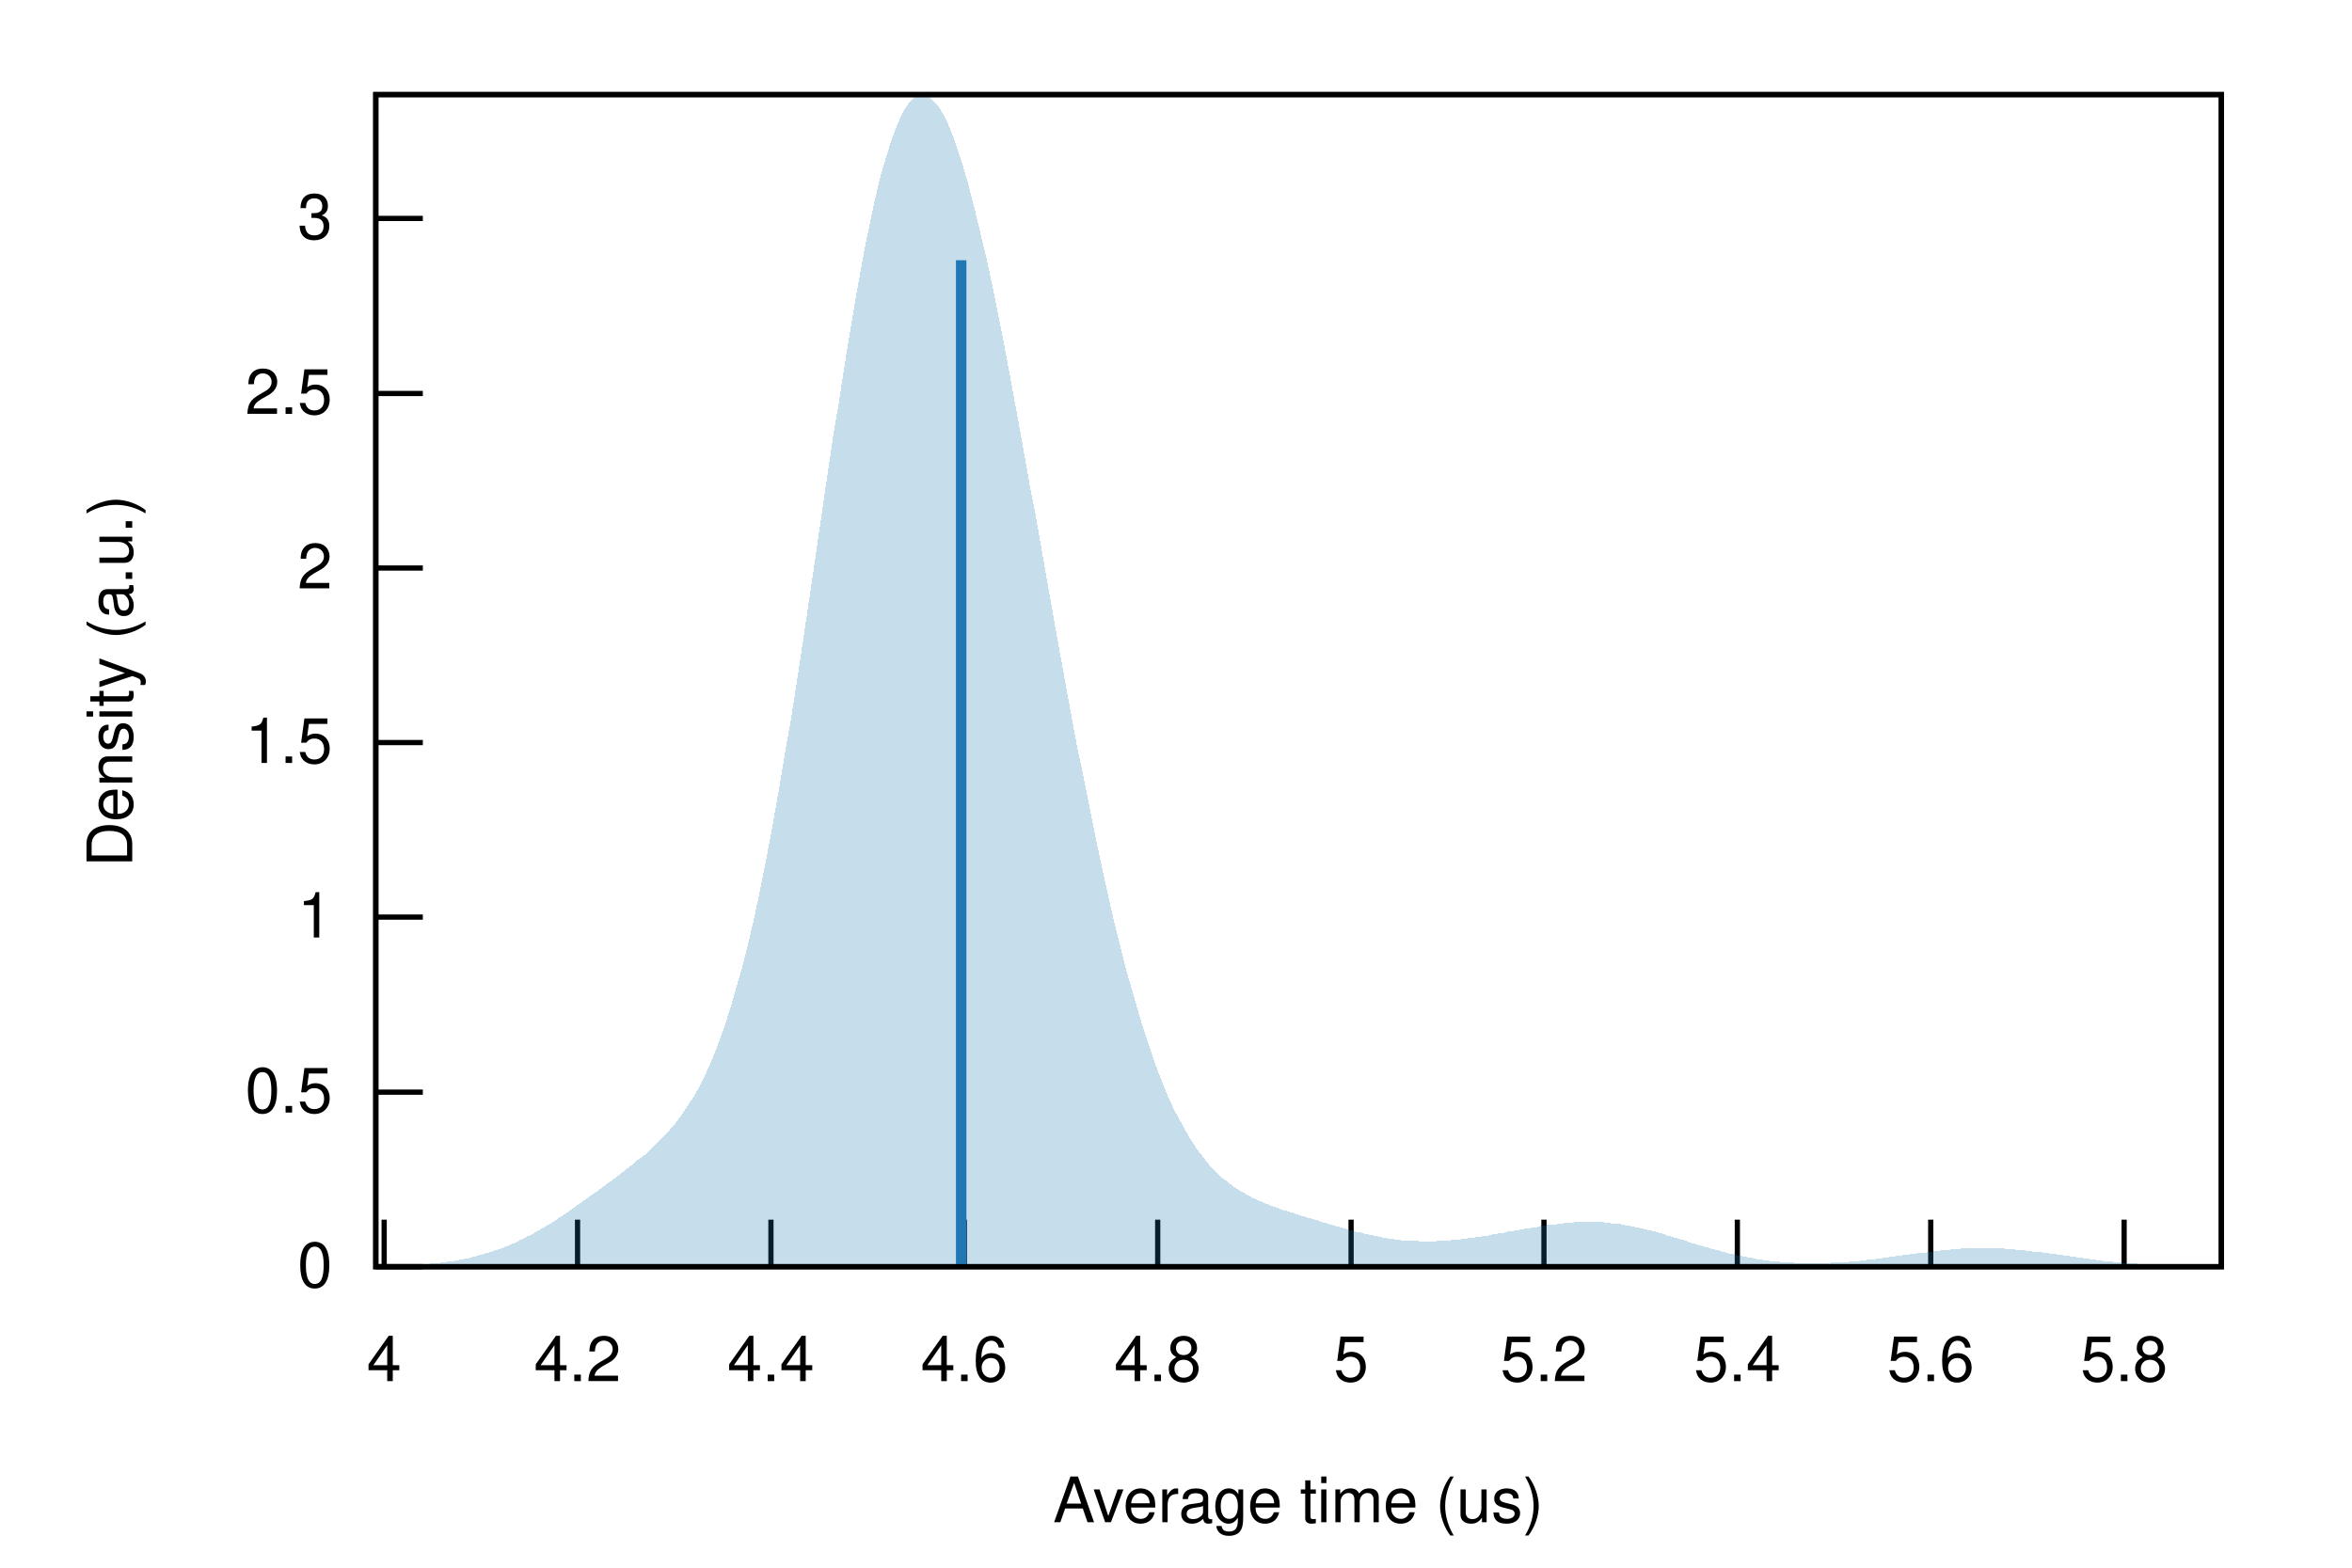
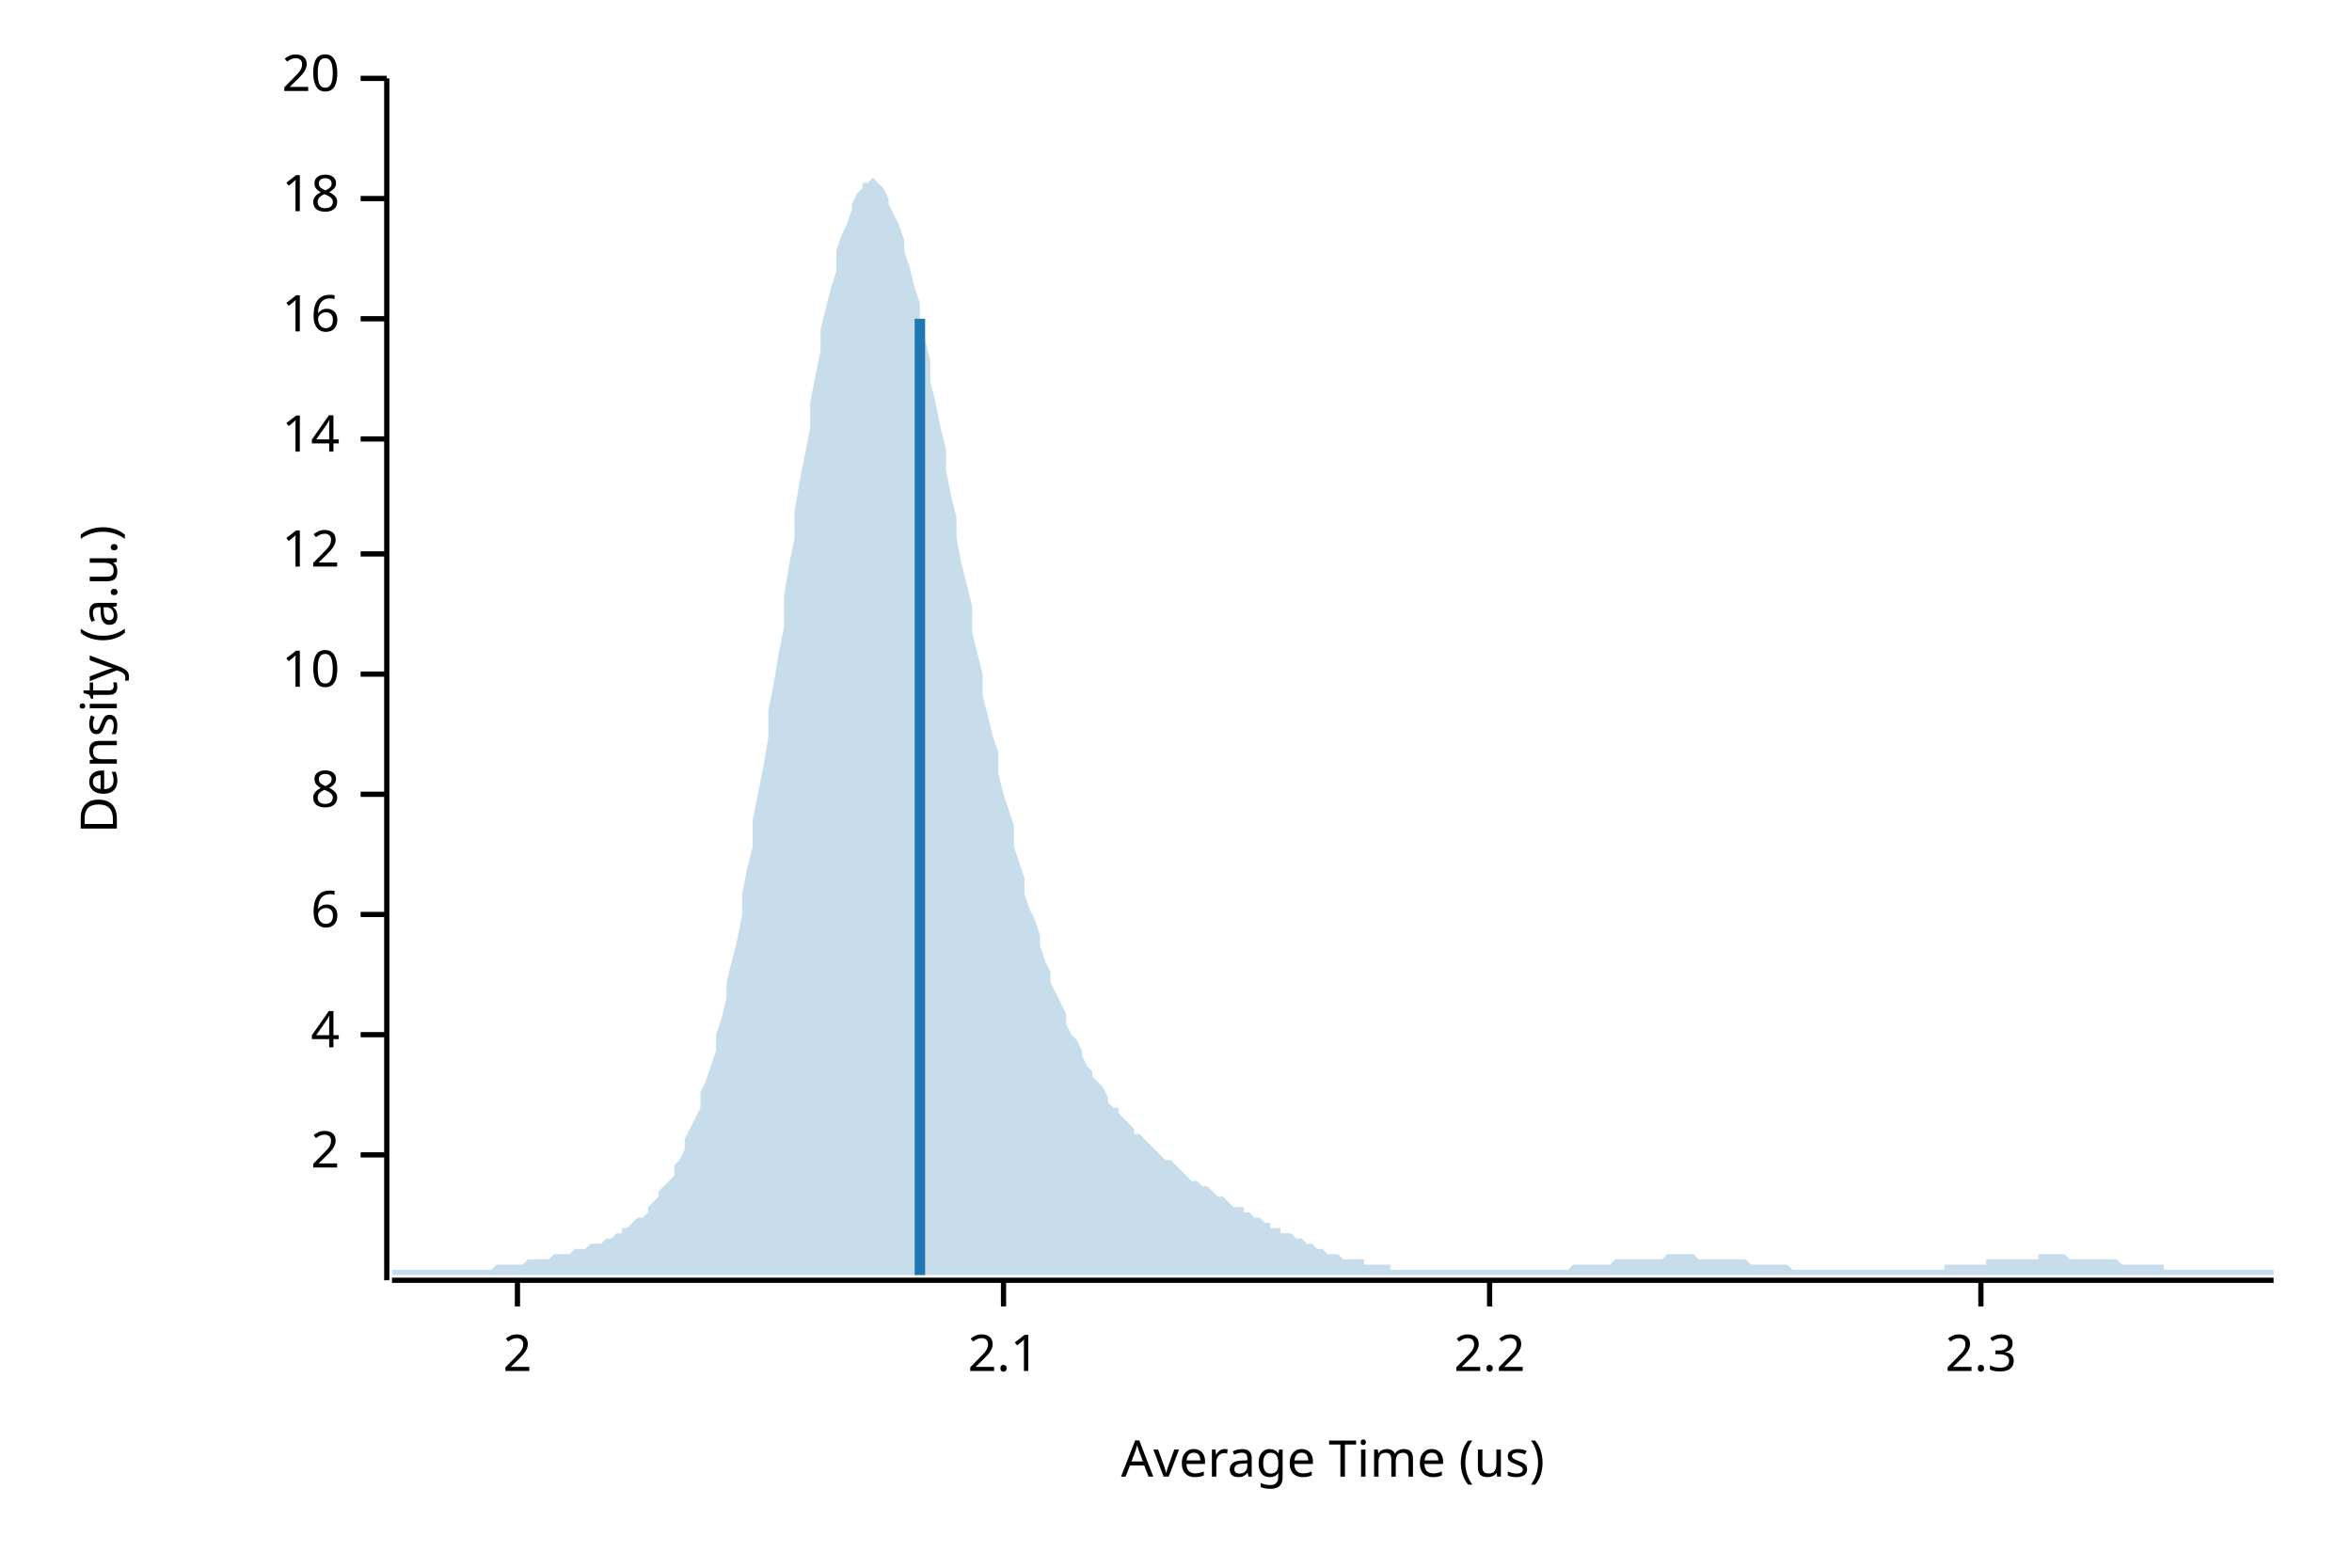
- <svg xmlns="http://www.w3.org/2000/svg" xmlns:xlink="http://www.w3.org/1999/xlink" viewBox="0 0 450 300">
-   <g id="gnuplot_canvas">
-     <rect x="0" y="0" width="450" height="300" fill="none" />
-     <defs>
-       <circle id="gpDot" r="0.5" stroke-width="0.5" stroke="currentColor" />
-       <path id="gpPt0" stroke-width="0.222" stroke="currentColor" d="M-1,0 h2 M0,-1 v2" />
-       <path id="gpPt1" stroke-width="0.222" stroke="currentColor" d="M-1,-1 L1,1 M1,-1 L-1,1" />
-       <path id="gpPt2" stroke-width="0.222" stroke="currentColor" d="M-1,0 L1,0 M0,-1 L0,1 M-1,-1 L1,1 M-1,1 L1,-1" />
-       <rect id="gpPt3" stroke-width="0.222" stroke="currentColor" x="-1" y="-1" width="2" height="2" />
-       <rect id="gpPt4" stroke-width="0.222" stroke="currentColor" fill="currentColor" x="-1" y="-1" width="2" height="2" />
-       <circle id="gpPt5" stroke-width="0.222" stroke="currentColor" cx="0" cy="0" r="1" />
-       <use xlink:href="#gpPt5" id="gpPt6" fill="currentColor" stroke="none" />
-       <path id="gpPt7" stroke-width="0.222" stroke="currentColor" d="M0,-1.33 L-1.33,0.67 L1.33,0.67 z" />
-       <use xlink:href="#gpPt7" id="gpPt8" fill="currentColor" stroke="none" />
-       <use xlink:href="#gpPt7" id="gpPt9" stroke="currentColor" transform="rotate(180)" />
-       <use xlink:href="#gpPt9" id="gpPt10" fill="currentColor" stroke="none" />
-       <use xlink:href="#gpPt3" id="gpPt11" stroke="currentColor" transform="rotate(45)" />
-       <use xlink:href="#gpPt11" id="gpPt12" fill="currentColor" stroke="none" />
-       <path id="gpPt13" stroke-width="0.222" stroke="currentColor" d="M0,1.330 L1.265,0.411 L0.782,-1.067 L-0.782,-1.076 L-1.265,0.411 z" />
-       <use xlink:href="#gpPt13" id="gpPt14" fill="currentColor" stroke="none" />
-       <filter id="textbox" filterUnits="objectBoundingBox" x="0" y="0" height="1" width="1">
-         <feFlood flood-color="white" flood-opacity="1" result="bgnd" />
-         <feComposite in="SourceGraphic" in2="bgnd" operator="atop" />
-       </filter>
-       <filter id="greybox" filterUnits="objectBoundingBox" x="0" y="0" height="1" width="1">
-         <feFlood flood-color="lightgrey" flood-opacity="1" result="grey" />
-         <feComposite in="SourceGraphic" in2="grey" operator="atop" />
-       </filter>
-     </defs>
-     <g fill="none" color="white" stroke="currentColor" stroke-width="1.00" stroke-linecap="butt" stroke-linejoin="miter">
- </g>
-     <g fill="none" color="black" stroke="currentColor" stroke-width="1.00" stroke-linecap="butt" stroke-linejoin="miter">
-       <path stroke="black" d="M71.9,242.4 L80.9,242.4  " />
-       <g transform="translate(63.6,246.3)" stroke="none" fill="black" font-family="Helvetica" font-size="12.00" text-anchor="end">
-         <text>
-           <tspan font-family="Helvetica"> 0</tspan>
-         </text>
-       </g>
-     </g>
-     <g fill="none" color="black" stroke="currentColor" stroke-width="1.00" stroke-linecap="butt" stroke-linejoin="miter">
-       <path stroke="black" d="M71.9,209.0 L80.9,209.0  " />
-       <g transform="translate(63.6,212.9)" stroke="none" fill="black" font-family="Helvetica" font-size="12.00" text-anchor="end">
-         <text>
-           <tspan font-family="Helvetica"> 0.5</tspan>
-         </text>
-       </g>
-     </g>
-     <g fill="none" color="black" stroke="currentColor" stroke-width="1.00" stroke-linecap="butt" stroke-linejoin="miter">
-       <path stroke="black" d="M71.9,175.5 L80.9,175.5  " />
-       <g transform="translate(63.6,179.4)" stroke="none" fill="black" font-family="Helvetica" font-size="12.00" text-anchor="end">
-         <text>
-           <tspan font-family="Helvetica"> 1</tspan>
-         </text>
-       </g>
-     </g>
-     <g fill="none" color="black" stroke="currentColor" stroke-width="1.00" stroke-linecap="butt" stroke-linejoin="miter">
-       <path stroke="black" d="M71.9,142.1 L80.9,142.1  " />
-       <g transform="translate(63.6,146.0)" stroke="none" fill="black" font-family="Helvetica" font-size="12.00" text-anchor="end">
-         <text>
-           <tspan font-family="Helvetica"> 1.5</tspan>
-         </text>
-       </g>
-     </g>
-     <g fill="none" color="black" stroke="currentColor" stroke-width="1.00" stroke-linecap="butt" stroke-linejoin="miter">
-       <path stroke="black" d="M71.9,108.7 L80.9,108.7  " />
-       <g transform="translate(63.6,112.6)" stroke="none" fill="black" font-family="Helvetica" font-size="12.00" text-anchor="end">
-         <text>
-           <tspan font-family="Helvetica"> 2</tspan>
-         </text>
-       </g>
-     </g>
-     <g fill="none" color="black" stroke="currentColor" stroke-width="1.00" stroke-linecap="butt" stroke-linejoin="miter">
-       <path stroke="black" d="M71.9,75.3 L80.9,75.3  " />
-       <g transform="translate(63.6,79.2)" stroke="none" fill="black" font-family="Helvetica" font-size="12.00" text-anchor="end">
-         <text>
-           <tspan font-family="Helvetica"> 2.5</tspan>
-         </text>
-       </g>
-     </g>
-     <g fill="none" color="black" stroke="currentColor" stroke-width="1.00" stroke-linecap="butt" stroke-linejoin="miter">
-       <path stroke="black" d="M71.9,41.8 L80.9,41.8  " />
-       <g transform="translate(63.6,45.7)" stroke="none" fill="black" font-family="Helvetica" font-size="12.00" text-anchor="end">
-         <text>
-           <tspan font-family="Helvetica"> 3</tspan>
-         </text>
-       </g>
-     </g>
-     <g fill="none" color="black" stroke="currentColor" stroke-width="1.00" stroke-linecap="butt" stroke-linejoin="miter">
-       <path stroke="black" d="M73.5,242.4 L73.5,233.4  " />
-       <g transform="translate(73.5,264.3)" stroke="none" fill="black" font-family="Helvetica" font-size="12.00" text-anchor="middle">
-         <text>
-           <tspan font-family="Helvetica"> 4</tspan>
-         </text>
-       </g>
-     </g>
-     <g fill="none" color="black" stroke="currentColor" stroke-width="1.00" stroke-linecap="butt" stroke-linejoin="miter">
-       <path stroke="black" d="M110.5,242.4 L110.5,233.4  " />
-       <g transform="translate(110.5,264.3)" stroke="none" fill="black" font-family="Helvetica" font-size="12.00" text-anchor="middle">
-         <text>
-           <tspan font-family="Helvetica"> 4.2</tspan>
-         </text>
-       </g>
-     </g>
-     <g fill="none" color="black" stroke="currentColor" stroke-width="1.00" stroke-linecap="butt" stroke-linejoin="miter">
-       <path stroke="black" d="M147.5,242.4 L147.5,233.4  " />
-       <g transform="translate(147.5,264.3)" stroke="none" fill="black" font-family="Helvetica" font-size="12.00" text-anchor="middle">
-         <text>
-           <tspan font-family="Helvetica"> 4.4</tspan>
-         </text>
-       </g>
-     </g>
-     <g fill="none" color="black" stroke="currentColor" stroke-width="1.00" stroke-linecap="butt" stroke-linejoin="miter">
-       <path stroke="black" d="M184.5,242.4 L184.5,233.4  " />
-       <g transform="translate(184.5,264.3)" stroke="none" fill="black" font-family="Helvetica" font-size="12.00" text-anchor="middle">
-         <text>
-           <tspan font-family="Helvetica"> 4.6</tspan>
-         </text>
-       </g>
-     </g>
-     <g fill="none" color="black" stroke="currentColor" stroke-width="1.00" stroke-linecap="butt" stroke-linejoin="miter">
-       <path stroke="black" d="M221.5,242.4 L221.5,233.4  " />
-       <g transform="translate(221.5,264.3)" stroke="none" fill="black" font-family="Helvetica" font-size="12.00" text-anchor="middle">
-         <text>
-           <tspan font-family="Helvetica"> 4.8</tspan>
-         </text>
-       </g>
-     </g>
-     <g fill="none" color="black" stroke="currentColor" stroke-width="1.00" stroke-linecap="butt" stroke-linejoin="miter">
-       <path stroke="black" d="M258.5,242.4 L258.5,233.4  " />
-       <g transform="translate(258.5,264.3)" stroke="none" fill="black" font-family="Helvetica" font-size="12.00" text-anchor="middle">
-         <text>
-           <tspan font-family="Helvetica"> 5</tspan>
-         </text>
-       </g>
-     </g>
-     <g fill="none" color="black" stroke="currentColor" stroke-width="1.00" stroke-linecap="butt" stroke-linejoin="miter">
-       <path stroke="black" d="M295.4,242.4 L295.4,233.4  " />
-       <g transform="translate(295.4,264.3)" stroke="none" fill="black" font-family="Helvetica" font-size="12.00" text-anchor="middle">
-         <text>
-           <tspan font-family="Helvetica"> 5.2</tspan>
-         </text>
-       </g>
-     </g>
-     <g fill="none" color="black" stroke="currentColor" stroke-width="1.00" stroke-linecap="butt" stroke-linejoin="miter">
-       <path stroke="black" d="M332.4,242.4 L332.4,233.4  " />
-       <g transform="translate(332.4,264.3)" stroke="none" fill="black" font-family="Helvetica" font-size="12.00" text-anchor="middle">
-         <text>
-           <tspan font-family="Helvetica"> 5.4</tspan>
-         </text>
-       </g>
-     </g>
-     <g fill="none" color="black" stroke="currentColor" stroke-width="1.00" stroke-linecap="butt" stroke-linejoin="miter">
-       <path stroke="black" d="M369.4,242.4 L369.4,233.4  " />
-       <g transform="translate(369.4,264.3)" stroke="none" fill="black" font-family="Helvetica" font-size="12.00" text-anchor="middle">
-         <text>
-           <tspan font-family="Helvetica"> 5.6</tspan>
-         </text>
-       </g>
-     </g>
-     <g fill="none" color="black" stroke="currentColor" stroke-width="1.00" stroke-linecap="butt" stroke-linejoin="miter">
-       <path stroke="black" d="M406.4,242.4 L406.4,233.4  " />
-       <g transform="translate(406.4,264.3)" stroke="none" fill="black" font-family="Helvetica" font-size="12.00" text-anchor="middle">
-         <text>
-           <tspan font-family="Helvetica"> 5.8</tspan>
-         </text>
-       </g>
-     </g>
-     <g fill="none" color="black" stroke="currentColor" stroke-width="1.00" stroke-linecap="butt" stroke-linejoin="miter">
- </g>
-     <g fill="none" color="black" stroke="currentColor" stroke-width="1.00" stroke-linecap="butt" stroke-linejoin="miter">
-       <path stroke="black" d="M71.9,18.1 L71.9,242.4 L425.0,242.4 L425.0,18.1 L71.9,18.1 Z  " />
-     </g>
-     <g fill="none" color="black" stroke="currentColor" stroke-width="1.00" stroke-linecap="butt" stroke-linejoin="miter">
-       <g transform="translate(25.3,130.3) rotate(270)" stroke="none" fill="black" font-family="Helvetica" font-size="12.00" text-anchor="middle">
-         <text>
-           <tspan font-family="Helvetica">Density (a.u.)</tspan>
-         </text>
-       </g>
-     </g>
-     <g fill="none" color="black" stroke="currentColor" stroke-width="1.00" stroke-linecap="butt" stroke-linejoin="miter">
-       <g transform="translate(248.4,291.3)" stroke="none" fill="black" font-family="Helvetica" font-size="12.00" text-anchor="middle">
-         <text>
-           <tspan font-family="Helvetica">Average time (us)</tspan>
-         </text>
-       </g>
-     </g>
-     <g fill="none" color="black" stroke="currentColor" stroke-width="1.00" stroke-linecap="butt" stroke-linejoin="miter">
- </g>
-     <g id="gnuplot_plot_1">
-       <g fill="none" color="black" stroke="currentColor" stroke-width="1.00" stroke-linecap="butt" stroke-linejoin="miter">
-         <g stroke="none" shape-rendering="crispEdges">
-           <polygon fill="rgb( 31, 120, 180)" fill-opacity="0.25" points="71.9,242.3 72.6,242.3 73.3,242.3 74.0,242.3 74.7,242.3 75.4,242.2 76.1,242.2 76.9,242.2 77.6,242.1 78.3,242.1 79.0,242.1 79.7,242.0 80.4,242.0 81.1,241.9 81.8,241.9 82.5,241.8 83.2,241.7 83.9,241.7 84.6,241.6 85.3,241.5 86.1,241.4 86.8,241.3 87.5,241.2 88.2,241.0 88.9,240.9 89.6,240.8 90.3,240.6 91.0,240.4 91.7,240.2 92.4,240.0 93.1,239.8 93.8,239.6 94.5,239.4 95.3,239.1 96.0,238.9 96.7,238.6 97.4,238.3 98.1,238.0 98.8,237.7 99.5,237.3 100.2,237.0 100.9,236.6 101.6,236.3 102.3,235.9 103.0,235.5 103.7,235.1 104.5,234.6 105.2,234.2 105.9,233.8 106.6,233.3 107.3,232.8 108.0,232.4 108.7,231.9 109.4,231.4 110.1,230.9 110.8,230.4 111.5,229.9 112.2,229.4 112.9,228.9 113.6,228.4 114.4,227.9 115.1,227.3 115.8,226.8 116.5,226.3 117.2,225.8 117.9,225.3 118.6,224.7 119.3,224.2 120.0,223.6 120.7,223.1 121.4,222.5 122.1,221.9 122.8,221.4 123.6,220.8 124.3,220.1 125.0,219.5 125.7,218.8 126.4,218.1 127.1,217.4 127.8,216.6 128.5,215.8 129.2,215.0 129.9,214.0 130.6,213.1 131.3,212.0 132.0,210.9 132.8,209.8 133.5,208.5 134.2,207.2 134.9,205.7 135.6,204.2 136.3,202.6 137.0,200.8 137.7,199.0 138.4,197.0 139.1,194.9 139.8,192.7 140.5,190.3 141.2,187.8 142.0,185.2 142.7,182.4 143.4,179.5 144.1,176.5 144.8,173.3 145.5,169.9 146.2,166.4 146.9,162.8 147.6,159.1 148.3,155.2 149.0,151.2 149.7,147.0 150.4,142.8 151.2,138.5 151.9,134.0 152.6,129.5 153.3,124.9 154.0,120.2 154.7,115.5 155.4,110.8 156.1,106.0 156.8,101.2 157.5,96.4 158.2,91.6 158.9,86.9 159.6,82.2 160.4,77.6 161.1,73.1 161.8,68.6 162.5,64.3 163.2,60.1 163.9,56.0 164.6,52.1 165.3,48.3 166.0,44.8 166.7,41.4 167.4,38.2 168.1,35.2 168.8,32.5 169.6,29.9 170.3,27.6 171.0,25.6 171.7,23.8 172.4,22.2 173.1,20.9 173.8,19.8 174.5,19.0 175.2,18.5 175.9,18.2 176.6,18.1 177.3,18.3 178.0,18.7 178.7,19.4 179.5,20.3 180.2,21.4 180.9,22.7 181.6,24.2 182.3,26.0 183.0,27.9 183.7,30.0 184.4,32.3 185.1,34.7 185.8,37.4 186.5,40.1 187.2,43.0 187.9,46.0 188.7,49.2 189.4,52.5 190.1,55.8 190.8,59.3 191.5,62.8 192.2,66.4 192.9,70.1 193.6,73.9 194.3,77.7 195.0,81.5 195.7,85.4 196.4,89.3 197.1,93.3 197.9,97.3 198.6,101.2 199.3,105.2 200.0,109.2 200.7,113.2 201.4,117.1 202.1,121.1 202.8,125.0 203.5,128.8 204.2,132.7 204.9,136.5 205.6,140.3 206.3,144.0 207.1,147.6 207.8,151.2 208.5,154.7 209.2,158.2 209.9,161.6 210.6,164.9 211.3,168.1 212.0,171.3 212.7,174.4 213.4,177.3 214.1,180.2 214.8,183.0 215.5,185.8 216.3,188.4 217.0,190.9 217.7,193.3 218.4,195.7 219.1,197.9 219.8,200.0 220.5,202.1 221.2,204.1 221.9,205.9 222.6,207.7 223.3,209.4 224.0,211.0 224.7,212.5 225.5,213.9 226.2,215.2 226.9,216.5 227.6,217.7 228.3,218.8 229.0,219.9 229.7,220.8 230.4,221.7 231.1,222.6 231.8,223.4 232.5,224.1 233.2,224.8 233.9,225.5 234.7,226.0 235.4,226.6 236.1,227.1 236.8,227.6 237.5,228.0 238.2,228.4 238.9,228.8 239.6,229.2 240.3,229.5 241.0,229.8 241.7,230.1 242.4,230.4 243.1,230.7 243.9,231.0 244.6,231.2 245.3,231.5 246.0,231.7 246.7,231.9 247.4,232.1 248.1,232.4 248.8,232.6 249.5,232.8 250.2,233.0 250.9,233.2 251.6,233.4 252.3,233.6 253.0,233.9 253.8,234.1 254.5,234.3 255.2,234.5 255.9,234.7 256.6,234.9 257.3,235.1 258.0,235.3 258.7,235.5 259.4,235.7 260.1,235.8 260.8,236.0 261.5,236.2 262.2,236.3 263.0,236.5 263.7,236.6 264.4,236.8 265.1,236.9 265.8,237.0 266.5,237.1 267.2,237.2 267.9,237.3 268.6,237.4 269.3,237.4 270.0,237.5 270.7,237.5 271.4,237.5 272.2,237.6 272.9,237.6 273.6,237.6 274.3,237.6 275.0,237.5 275.7,237.5 276.4,237.4 277.1,237.4 277.8,237.3 278.5,237.3 279.2,237.2 279.9,237.1 280.6,237.0 281.4,236.9 282.1,236.8 282.8,236.7 283.5,236.6 284.2,236.5 284.9,236.4 285.6,236.2 286.3,236.1 287.0,236.0 287.7,235.9 288.4,235.7 289.1,235.6 289.8,235.5 290.6,235.4 291.3,235.2 292.0,235.1 292.7,235.0 293.4,234.9 294.1,234.8 294.8,234.6 295.5,234.5 296.2,234.4 296.9,234.3 297.6,234.3 298.3,234.2 299.0,234.1 299.8,234.0 300.5,234.0 301.2,233.9 301.9,233.9 302.6,233.9 303.3,233.9 304.0,233.8 304.7,233.9 305.4,233.9 306.1,233.9 306.8,233.9 307.5,234.0 308.2,234.1 309.0,234.1 309.7,234.2 310.4,234.3 311.1,234.5 311.8,234.6 312.5,234.7 313.2,234.9 313.9,235.0 314.6,235.2 315.3,235.4 316.0,235.5 316.7,235.7 317.4,235.9 318.2,236.1 318.9,236.4 319.6,236.6 320.3,236.8 321.0,237.0 321.7,237.2 322.4,237.4 323.1,237.7 323.8,237.9 324.5,238.1 325.2,238.3 325.9,238.5 326.6,238.7 327.3,238.9 328.1,239.1 328.8,239.3 329.5,239.5 330.2,239.7 330.9,239.9 331.6,240.0 332.3,240.2 333.0,240.3 333.7,240.5 334.4,240.6 335.1,240.7 335.8,240.9 336.5,241.0 337.3,241.1 338.0,241.2 338.7,241.3 339.4,241.3 340.1,241.4 340.8,241.5 341.5,241.5 342.2,241.6 342.9,241.6 343.6,241.7 344.3,241.7 345.0,241.7 345.7,241.7 346.5,241.7 347.2,241.7 347.9,241.7 348.6,241.7 349.3,241.7 350.0,241.7 350.7,241.6 351.4,241.6 352.1,241.6 352.8,241.5 353.5,241.5 354.2,241.4 354.9,241.4 355.7,241.3 356.4,241.2 357.1,241.1 357.8,241.1 358.5,241.0 359.2,240.9 359.9,240.8 360.6,240.7 361.3,240.6 362.0,240.5 362.7,240.4 363.4,240.3 364.1,240.2 364.9,240.1 365.6,240.0 366.3,239.9 367.0,239.8 367.7,239.7 368.4,239.7 369.1,239.6 369.8,239.5 370.5,239.4 371.2,239.3 371.9,239.2 372.6,239.2 373.3,239.1 374.1,239.0 374.8,239.0 375.5,238.9 376.2,238.9 376.9,238.9 377.6,238.9 378.3,238.8 379.0,238.8 379.7,238.8 380.4,238.8 381.1,238.8 381.8,238.9 382.5,238.9 383.3,238.9 384.0,239.0 384.7,239.0 385.4,239.1 386.1,239.2 386.8,239.2 387.5,239.3 388.2,239.4 388.9,239.5 389.6,239.5 390.3,239.6 391.0,239.7 391.7,239.8 392.4,239.9 393.2,240.0 393.9,240.1 394.6,240.2 395.3,240.3 396.0,240.4 396.7,240.5 397.4,240.6 398.1,240.7 398.8,240.8 399.5,240.9 400.2,241.0 400.9,241.1 401.6,241.2 402.4,241.3 403.1,241.3 403.8,241.4 404.5,241.5 405.2,241.6 405.9,241.6 406.6,241.7 407.3,241.7 408.0,241.8 408.7,241.8 409.4,241.9 410.1,241.9 410.8,242.0 411.6,242.0 412.3,242.1 413.0,242.1 413.7,242.1 414.4,242.1 415.1,242.2 415.8,242.2 416.5,242.2 417.2,242.2 417.9,242.3 418.6,242.3 419.3,242.3 420.0,242.3 420.8,242.3 421.5,242.3 422.2,242.3 422.9,242.3 423.6,242.3 424.3,242.4 425.0,242.4 425.0,242.4 424.3,242.4 423.6,242.4 422.9,242.4 422.2,242.4 421.5,242.4 420.8,242.4 420.0,242.4 419.3,242.4 418.6,242.4 417.9,242.4 417.2,242.4 416.5,242.4 415.8,242.4 415.1,242.4 414.4,242.4 413.7,242.4 413.0,242.4 412.3,242.4 411.6,242.4 410.8,242.4 410.1,242.4 409.4,242.4 408.7,242.4 408.0,242.4 407.3,242.4 406.6,242.4 405.9,242.4 405.2,242.4 404.5,242.4 403.8,242.4 403.1,242.4 402.4,242.4 401.6,242.4 400.9,242.4 400.2,242.4 399.5,242.4 398.8,242.4 398.1,242.4 397.4,242.4 396.7,242.4 396.0,242.4 395.3,242.4 394.6,242.4 393.9,242.4 393.2,242.4 392.4,242.4 391.7,242.4 391.0,242.4 390.3,242.4 389.6,242.4 388.9,242.4 388.2,242.4 387.5,242.4 386.8,242.4 386.1,242.4 385.4,242.4 384.7,242.4 384.0,242.4 383.3,242.4 382.5,242.4 381.8,242.4 381.1,242.4 380.4,242.4 379.7,242.4 379.0,242.4 378.3,242.4 377.6,242.4 376.9,242.4 376.2,242.4 375.5,242.4 374.8,242.4 374.1,242.4 373.3,242.4 372.6,242.4 371.9,242.4 371.2,242.4 370.5,242.4 369.8,242.4 369.1,242.4 368.4,242.4 367.7,242.4 367.0,242.4 366.3,242.4 365.6,242.4 364.9,242.4 364.1,242.4 363.4,242.4 362.7,242.4 362.0,242.4 361.3,242.4 360.6,242.4 359.9,242.4 359.2,242.4 358.5,242.4 357.8,242.4 357.1,242.4 356.4,242.4 355.7,242.4 354.9,242.4 354.2,242.4 353.5,242.4 352.8,242.4 352.1,242.4 351.4,242.4 350.7,242.4 350.0,242.4 349.3,242.4 348.6,242.4 347.9,242.4 347.2,242.4 346.5,242.4 345.7,242.4 345.0,242.4 344.3,242.4 343.6,242.4 342.9,242.4 342.2,242.4 341.5,242.4 340.8,242.4 340.1,242.4 339.4,242.4 338.7,242.4 338.0,242.4 337.3,242.4 336.5,242.4 335.8,242.4 335.1,242.4 334.4,242.4 333.7,242.4 333.0,242.4 332.3,242.4 331.6,242.4 330.9,242.4 330.2,242.4 329.5,242.4 328.8,242.4 328.1,242.4 327.3,242.4 326.6,242.4 325.9,242.4 325.2,242.4 324.5,242.4 323.8,242.4 323.1,242.4 322.4,242.4 321.7,242.4 321.0,242.4 320.3,242.4 319.6,242.4 318.9,242.4 318.2,242.4 317.4,242.4 316.7,242.4 316.0,242.4 315.3,242.4 314.6,242.4 313.9,242.4 313.2,242.4 312.5,242.4 311.8,242.4 311.1,242.4 310.4,242.4 309.7,242.4 309.0,242.4 308.2,242.4 307.5,242.4 306.8,242.4 306.1,242.4 305.4,242.4 304.7,242.4 304.0,242.4 303.3,242.4 302.6,242.4 301.9,242.4 301.2,242.4 300.5,242.4 299.8,242.4 299.0,242.4 298.3,242.4 297.6,242.4 296.9,242.4 296.2,242.4 295.5,242.4 294.8,242.4 294.1,242.4 293.4,242.4 292.7,242.4 292.0,242.4 291.3,242.4 290.6,242.4 289.8,242.4 289.1,242.4 288.4,242.4 287.7,242.4 287.0,242.4 286.3,242.4 285.6,242.4 284.9,242.4 284.2,242.4 283.5,242.4 282.8,242.4 282.1,242.4 281.4,242.4 280.6,242.4 279.9,242.4 279.2,242.4 278.5,242.4 277.8,242.4 277.1,242.4 276.4,242.4 275.7,242.4 275.0,242.4 274.3,242.4 273.6,242.4 272.9,242.4 272.2,242.4 271.4,242.4 270.7,242.4 270.0,242.4 269.3,242.4 268.6,242.4 267.9,242.4 267.2,242.4 266.5,242.4 265.8,242.4 265.1,242.4 264.4,242.4 263.7,242.4 263.0,242.4 262.2,242.4 261.5,242.4 260.8,242.4 260.1,242.4 259.4,242.4 258.7,242.4 258.0,242.4 257.3,242.4 256.6,242.4 255.9,242.4 255.2,242.4 254.5,242.4 253.8,242.4 253.0,242.4 252.3,242.4 251.6,242.4 250.9,242.4 250.2,242.4 249.5,242.4 248.8,242.4 248.1,242.4 247.4,242.4 246.7,242.4 246.0,242.4 245.3,242.4 244.6,242.4 243.9,242.4 243.1,242.4 242.4,242.4 241.7,242.4 241.0,242.4 240.3,242.4 239.6,242.4 238.9,242.4 238.2,242.4 237.5,242.4 236.8,242.4 236.1,242.4 235.4,242.4 234.7,242.4 233.9,242.4 233.2,242.4 232.5,242.4 231.8,242.4 231.1,242.4 230.4,242.4 229.7,242.4 229.0,242.4 228.3,242.4 227.6,242.4 226.9,242.4 226.2,242.4 225.5,242.4 224.7,242.4 224.0,242.4 223.3,242.4 222.6,242.4 221.9,242.4 221.2,242.4 220.5,242.4 219.8,242.4 219.1,242.4 218.4,242.4 217.7,242.4 217.0,242.4 216.3,242.4 215.5,242.4 214.8,242.4 214.1,242.4 213.4,242.4 212.7,242.4 212.0,242.4 211.3,242.4 210.6,242.4 209.9,242.4 209.2,242.4 208.5,242.4 207.8,242.4 207.1,242.4 206.3,242.4 205.6,242.4 204.9,242.4 204.2,242.4 203.5,242.4 202.8,242.4 202.1,242.4 201.4,242.4 200.7,242.4 200.0,242.4 199.3,242.4 198.6,242.4 197.9,242.4 197.1,242.4 196.4,242.4 195.7,242.4 195.0,242.4 194.3,242.4 193.6,242.4 192.9,242.4 192.2,242.4 191.5,242.4 190.8,242.4 190.1,242.4 189.4,242.4 188.7,242.4 187.9,242.4 187.2,242.4 186.5,242.4 185.8,242.4 185.1,242.4 184.4,242.4 183.7,242.4 183.0,242.4 182.3,242.4 181.6,242.4 180.9,242.4 180.2,242.4 179.5,242.4 178.7,242.4 178.0,242.4 177.3,242.4 176.6,242.4 175.9,242.4 175.2,242.4 174.5,242.4 173.8,242.4 173.1,242.4 172.4,242.4 171.7,242.4 171.0,242.4 170.3,242.4 169.6,242.4 168.8,242.4 168.1,242.4 167.4,242.4 166.7,242.4 166.0,242.4 165.3,242.4 164.6,242.4 163.9,242.4 163.2,242.4 162.5,242.4 161.8,242.4 161.1,242.4 160.4,242.4 159.6,242.4 158.9,242.4 158.2,242.4 157.5,242.4 156.8,242.4 156.1,242.4 155.4,242.4 154.7,242.4 154.0,242.4 153.3,242.4 152.6,242.4 151.9,242.4 151.2,242.4 150.4,242.4 149.7,242.4 149.0,242.4 148.3,242.4 147.6,242.4 146.9,242.4 146.2,242.4 145.5,242.4 144.8,242.4 144.1,242.4 143.4,242.4 142.7,242.4 142.0,242.4 141.2,242.4 140.5,242.4 139.8,242.4 139.1,242.4 138.4,242.4 137.7,242.4 137.0,242.4 136.3,242.4 135.6,242.4 134.9,242.4 134.2,242.4 133.5,242.4 132.8,242.4 132.0,242.4 131.3,242.4 130.6,242.4 129.9,242.4 129.2,242.4 128.5,242.4 127.8,242.4 127.1,242.4 126.4,242.4 125.7,242.4 125.0,242.4 124.3,242.4 123.6,242.4 122.8,242.4 122.1,242.4 121.4,242.4 120.7,242.4 120.0,242.4 119.3,242.4 118.6,242.4 117.9,242.4 117.2,242.4 116.5,242.4 115.8,242.4 115.1,242.4 114.4,242.4 113.6,242.4 112.9,242.4 112.2,242.4 111.5,242.4 110.8,242.4 110.1,242.4 109.4,242.4 108.7,242.4 108.0,242.4 107.3,242.4 106.6,242.4 105.9,242.4 105.2,242.4 104.5,242.4 103.7,242.4 103.0,242.4 102.3,242.4 101.6,242.4 100.9,242.4 100.2,242.4 99.5,242.4 98.8,242.4 98.1,242.4 97.4,242.4 96.7,242.4 96.0,242.4 95.3,242.4 94.5,242.4 93.8,242.4 93.1,242.4 92.4,242.4 91.7,242.4 91.0,242.4 90.3,242.4 89.6,242.4 88.9,242.4 88.2,242.4 87.5,242.4 86.8,242.4 86.1,242.4 85.3,242.4 84.6,242.4 83.9,242.4 83.2,242.4 82.5,242.4 81.8,242.4 81.1,242.4 80.4,242.4 79.7,242.4 79.0,242.4 78.3,242.4 77.6,242.4 76.9,242.4 76.1,242.4 75.4,242.4 74.7,242.4 74.0,242.4 73.3,242.4 72.6,242.4 71.9,242.4 " />
-         </g>
-       </g>
-     </g>
-     <g id="gnuplot_plot_2">
-       <g fill="none" color="white" stroke="rgb( 31, 120, 180)" stroke-width="2.00" stroke-linecap="butt" stroke-linejoin="miter">
- </g>
-       <g fill="none" color="black" stroke="currentColor" stroke-width="2.00" stroke-linecap="butt" stroke-linejoin="miter">
-         <path stroke="rgb( 31, 120, 180)" d="M183.9,242.4 L183.9,49.8  " />
-       </g>
-     </g>
-     <g fill="none" color="black" stroke="currentColor" stroke-width="2.00" stroke-linecap="butt" stroke-linejoin="miter">
- </g>
-     <g fill="none" color="black" stroke="black" stroke-width="1.00" stroke-linecap="butt" stroke-linejoin="miter">
- </g>
-     <g fill="none" color="black" stroke="currentColor" stroke-width="1.00" stroke-linecap="butt" stroke-linejoin="miter">
-       <path stroke="black" d="M71.9,18.1 L71.9,242.4 L425.0,242.4 L425.0,18.1 L71.9,18.1 Z  " />
-     </g>
-     <g fill="none" color="black" stroke="currentColor" stroke-width="1.00" stroke-linecap="butt" stroke-linejoin="miter">
- </g>
-   </g>
+ <svg xmlns="http://www.w3.org/2000/svg" width="450" height="300">
+   <text x="15" y="130" dy="0.76em" text-anchor="middle" font-family="sans-serif" font-size="9.677" opacity="1" fill="#000000" transform="rotate(270, 15, 130)">
+ Density (a.u.)
+ </text>
+   <text x="255" y="285" dy="-0.5ex" text-anchor="middle" font-family="sans-serif" font-size="9.677" opacity="1" fill="#000000">
+ Average Time (us)
+ </text>
+   <polyline fill="none" opacity="1" stroke="#000000" stroke-width="1" points="74,15 74,245 " />
+   <text x="65" y="221" dy="0.5ex" text-anchor="end" font-family="sans-serif" font-size="9.677" opacity="1" fill="#000000">
+ 2
+ </text>
+   <polyline fill="none" opacity="1" stroke="#000000" stroke-width="1" points="69,221 74,221 " />
+   <text x="65" y="198" dy="0.5ex" text-anchor="end" font-family="sans-serif" font-size="9.677" opacity="1" fill="#000000">
+ 4
+ </text>
+   <polyline fill="none" opacity="1" stroke="#000000" stroke-width="1" points="69,198 74,198 " />
+   <text x="65" y="175" dy="0.5ex" text-anchor="end" font-family="sans-serif" font-size="9.677" opacity="1" fill="#000000">
+ 6
+ </text>
+   <polyline fill="none" opacity="1" stroke="#000000" stroke-width="1" points="69,175 74,175 " />
+   <text x="65" y="152" dy="0.5ex" text-anchor="end" font-family="sans-serif" font-size="9.677" opacity="1" fill="#000000">
+ 8
+ </text>
+   <polyline fill="none" opacity="1" stroke="#000000" stroke-width="1" points="69,152 74,152 " />
+   <text x="65" y="129" dy="0.5ex" text-anchor="end" font-family="sans-serif" font-size="9.677" opacity="1" fill="#000000">
+ 10
+ </text>
+   <polyline fill="none" opacity="1" stroke="#000000" stroke-width="1" points="69,129 74,129 " />
+   <text x="65" y="106" dy="0.5ex" text-anchor="end" font-family="sans-serif" font-size="9.677" opacity="1" fill="#000000">
+ 12
+ </text>
+   <polyline fill="none" opacity="1" stroke="#000000" stroke-width="1" points="69,106 74,106 " />
+   <text x="65" y="84" dy="0.5ex" text-anchor="end" font-family="sans-serif" font-size="9.677" opacity="1" fill="#000000">
+ 14
+ </text>
+   <polyline fill="none" opacity="1" stroke="#000000" stroke-width="1" points="69,84 74,84 " />
+   <text x="65" y="61" dy="0.5ex" text-anchor="end" font-family="sans-serif" font-size="9.677" opacity="1" fill="#000000">
+ 16
+ </text>
+   <polyline fill="none" opacity="1" stroke="#000000" stroke-width="1" points="69,61 74,61 " />
+   <text x="65" y="38" dy="0.5ex" text-anchor="end" font-family="sans-serif" font-size="9.677" opacity="1" fill="#000000">
+ 18
+ </text>
+   <polyline fill="none" opacity="1" stroke="#000000" stroke-width="1" points="69,38 74,38 " />
+   <text x="65" y="15" dy="0.5ex" text-anchor="end" font-family="sans-serif" font-size="9.677" opacity="1" fill="#000000">
+ 20
+ </text>
+   <polyline fill="none" opacity="1" stroke="#000000" stroke-width="1" points="69,15 74,15 " />
+   <polyline fill="none" opacity="1" stroke="#000000" stroke-width="1" points="75,245 435,245 " />
+   <text x="99" y="255" dy="0.76em" text-anchor="middle" font-family="sans-serif" font-size="9.677" opacity="1" fill="#000000">
+ 2
+ </text>
+   <polyline fill="none" opacity="1" stroke="#000000" stroke-width="1" points="99,245 99,250 " />
+   <text x="192" y="255" dy="0.76em" text-anchor="middle" font-family="sans-serif" font-size="9.677" opacity="1" fill="#000000">
+ 2.1
+ </text>
+   <polyline fill="none" opacity="1" stroke="#000000" stroke-width="1" points="192,245 192,250 " />
+   <text x="285" y="255" dy="0.76em" text-anchor="middle" font-family="sans-serif" font-size="9.677" opacity="1" fill="#000000">
+ 2.2
+ </text>
+   <polyline fill="none" opacity="1" stroke="#000000" stroke-width="1" points="285,245 285,250 " />
+   <text x="379" y="255" dy="0.76em" text-anchor="middle" font-family="sans-serif" font-size="9.677" opacity="1" fill="#000000">
+ 2.3
+ </text>
+   <polyline fill="none" opacity="1" stroke="#000000" stroke-width="1" points="379,245 379,250 " />
+   <polygon opacity="0.25" fill="#1F78B4" points="75,243 75,243 76,243 77,243 77,243 78,243 79,243 80,243 80,243 81,243 82,243 82,243 83,243 84,243 85,243 85,243 86,243 87,243 87,243 88,243 89,243 90,243 90,243 91,243 92,243 93,243 93,243 94,243 95,242 95,242 96,242 97,242 98,242 98,242 99,242 100,242 100,242 101,241 102,241 103,241 103,241 104,241 105,241 106,240 106,240 107,240 108,240 108,240 109,240 110,239 111,239 111,239 112,239 113,238 113,238 114,238 115,238 116,237 116,237 117,237 118,236 119,236 119,235 120,235 121,234 121,234 122,233 123,233 124,232 124,231 125,230 126,229 126,228 127,227 128,226 129,225 129,223 130,222 131,220 131,218 132,216 133,214 134,212 134,209 135,207 136,204 137,201 137,198 138,195 139,191 139,188 140,184 141,180 142,175 142,171 143,166 144,162 144,157 145,152 146,147 147,141 147,136 148,131 149,125 150,120 150,114 151,108 152,103 152,98 153,92 154,87 155,82 155,77 156,72 157,67 157,63 158,59 159,55 160,52 160,48 161,45 162,43 163,40 163,39 164,37 165,36 165,35 166,35 167,34 168,35 168,35 169,36 170,38 170,39 171,41 172,43 173,46 173,48 174,51 175,55 176,58 176,62 177,65 178,69 178,73 179,77 180,82 181,86 181,90 182,95 183,99 183,103 184,108 185,112 186,116 186,121 187,125 188,129 188,133 189,137 190,141 191,144 191,148 192,152 193,155 194,158 194,162 195,165 196,168 196,171 197,174 198,176 199,179 199,181 200,184 201,186 201,188 202,190 203,192 204,194 204,196 205,198 206,199 207,201 207,202 208,204 209,205 209,206 210,207 211,208 212,210 212,211 213,212 214,212 214,213 215,214 216,215 217,216 217,217 218,217 219,218 220,219 220,219 221,220 222,221 222,221 223,222 224,222 225,223 225,223 226,224 227,225 227,225 228,226 229,226 230,227 230,227 231,227 232,228 232,228 233,229 234,229 235,230 235,230 236,231 237,231 238,231 238,232 239,232 240,233 240,233 241,233 242,234 243,234 243,235 244,235 245,235 245,236 246,236 247,236 248,237 248,237 249,237 250,238 251,238 251,238 252,239 253,239 253,239 254,240 255,240 256,240 256,240 257,241 258,241 258,241 259,241 260,241 261,241 261,242 262,242 263,242 264,242 264,242 265,242 266,242 266,243 267,243 268,243 269,243 269,243 270,243 271,243 271,243 272,243 273,243 274,243 274,243 275,243 276,243 277,243 277,243 278,243 279,243 279,243 280,243 281,243 282,243 282,243 283,243 284,243 284,243 285,243 286,243 287,243 287,243 288,243 289,243 289,243 290,243 291,243 292,243 292,243 293,243 294,243 295,243 295,243 296,243 297,243 297,243 298,243 299,243 300,243 300,243 301,242 302,242 302,242 303,242 304,242 305,242 305,242 306,242 307,242 308,242 308,242 309,241 310,241 310,241 311,241 312,241 313,241 313,241 314,241 315,241 315,241 316,241 317,241 318,241 318,241 319,240 320,240 321,240 321,240 322,240 323,240 323,240 324,240 325,241 326,241 326,241 327,241 328,241 328,241 329,241 330,241 331,241 331,241 332,241 333,241 333,241 334,241 335,242 336,242 336,242 337,242 338,242 339,242 339,242 340,242 341,242 341,242 342,242 343,243 344,243 344,243 345,243 346,243 346,243 347,243 348,243 349,243 349,243 350,243 351,243 352,243 352,243 353,243 354,243 354,243 355,243 356,243 357,243 357,243 358,243 359,243 359,243 360,243 361,243 362,243 362,243 363,243 364,243 365,243 365,243 366,243 367,243 367,243 368,243 369,243 370,243 370,243 371,243 372,243 372,242 373,242 374,242 375,242 375,242 376,242 377,242 378,242 378,242 379,242 380,242 380,241 381,241 382,241 383,241 383,241 384,241 385,241 385,241 386,241 387,241 388,241 388,241 389,241 390,241 390,240 391,240 392,240 393,240 393,240 394,240 395,240 396,241 396,241 397,241 398,241 398,241 399,241 400,241 401,241 401,241 402,241 403,241 403,241 404,241 405,241 406,242 406,242 407,242 408,242 409,242 409,242 410,242 411,242 411,242 412,242 413,242 414,242 414,243 415,243 416,243 416,243 417,243 418,243 419,243 419,243 420,243 421,243 422,243 422,243 423,243 424,243 424,243 425,243 426,243 427,243 427,243 428,243 429,243 429,243 430,243 431,243 432,243 432,243 433,243 434,243 435,243 435,244 75,244 " />
+   <polyline fill="none" opacity="1" stroke="#1F78B4" stroke-width="2" points="176,244 176,61 " />
</svg>
